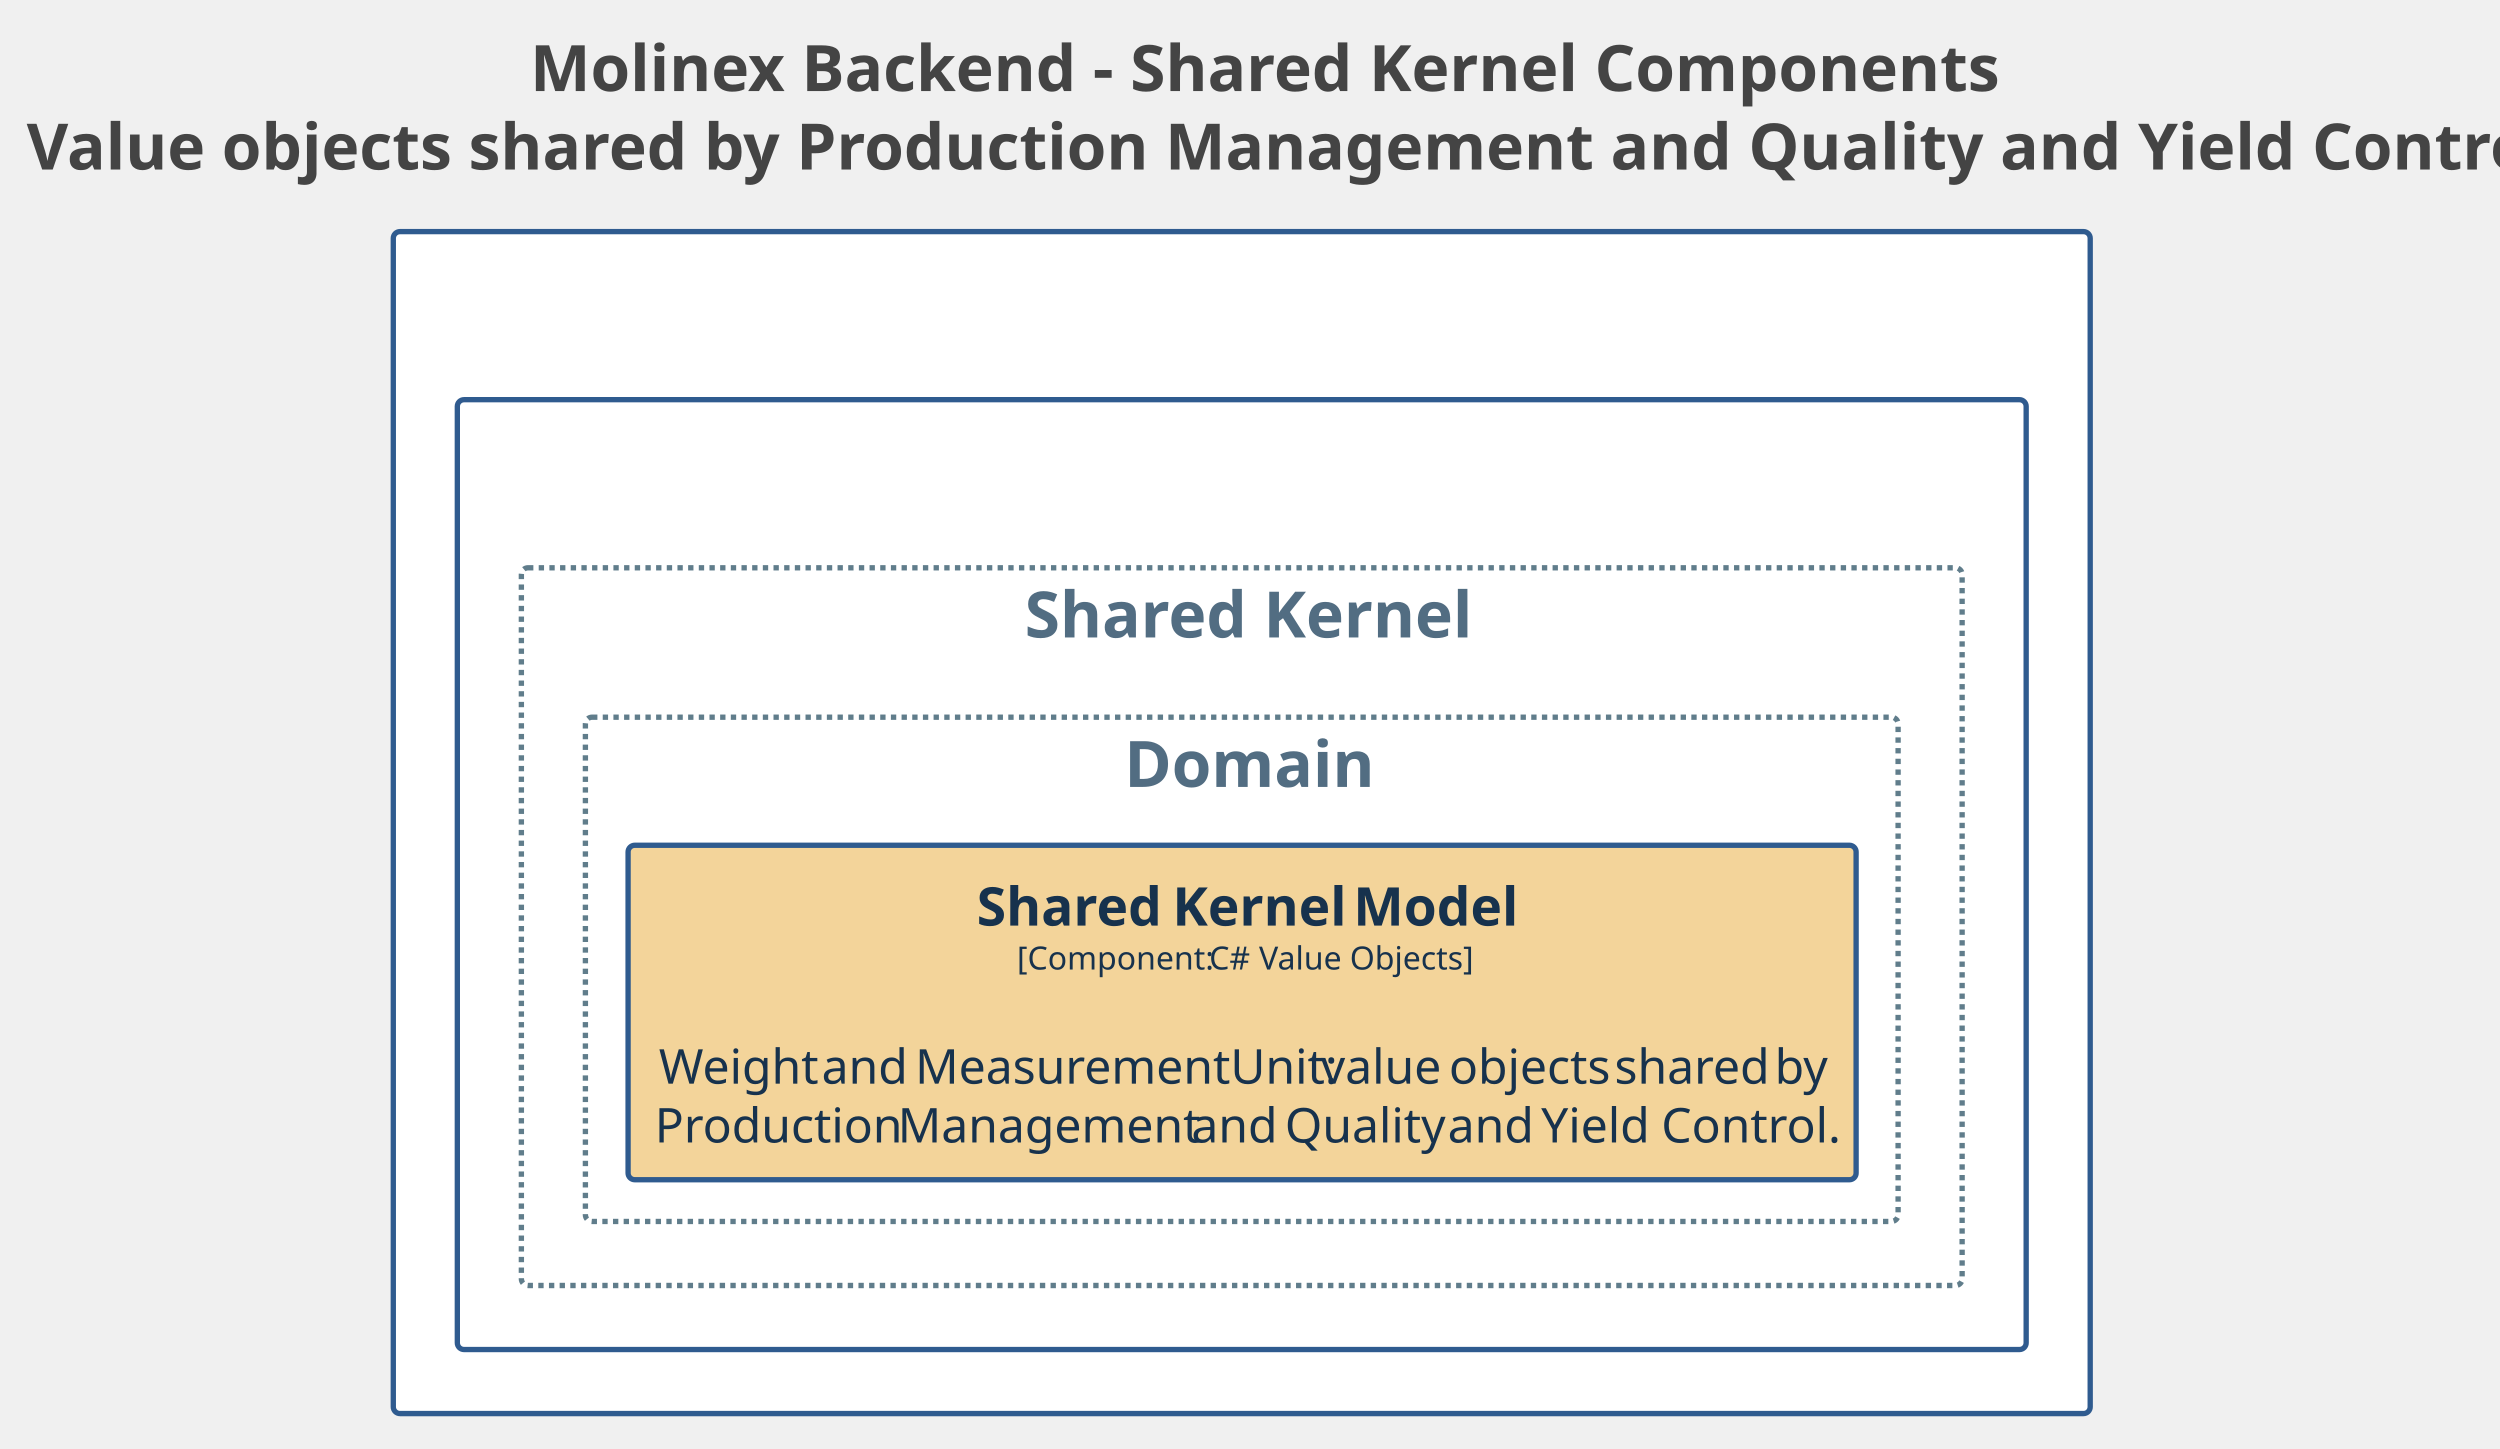
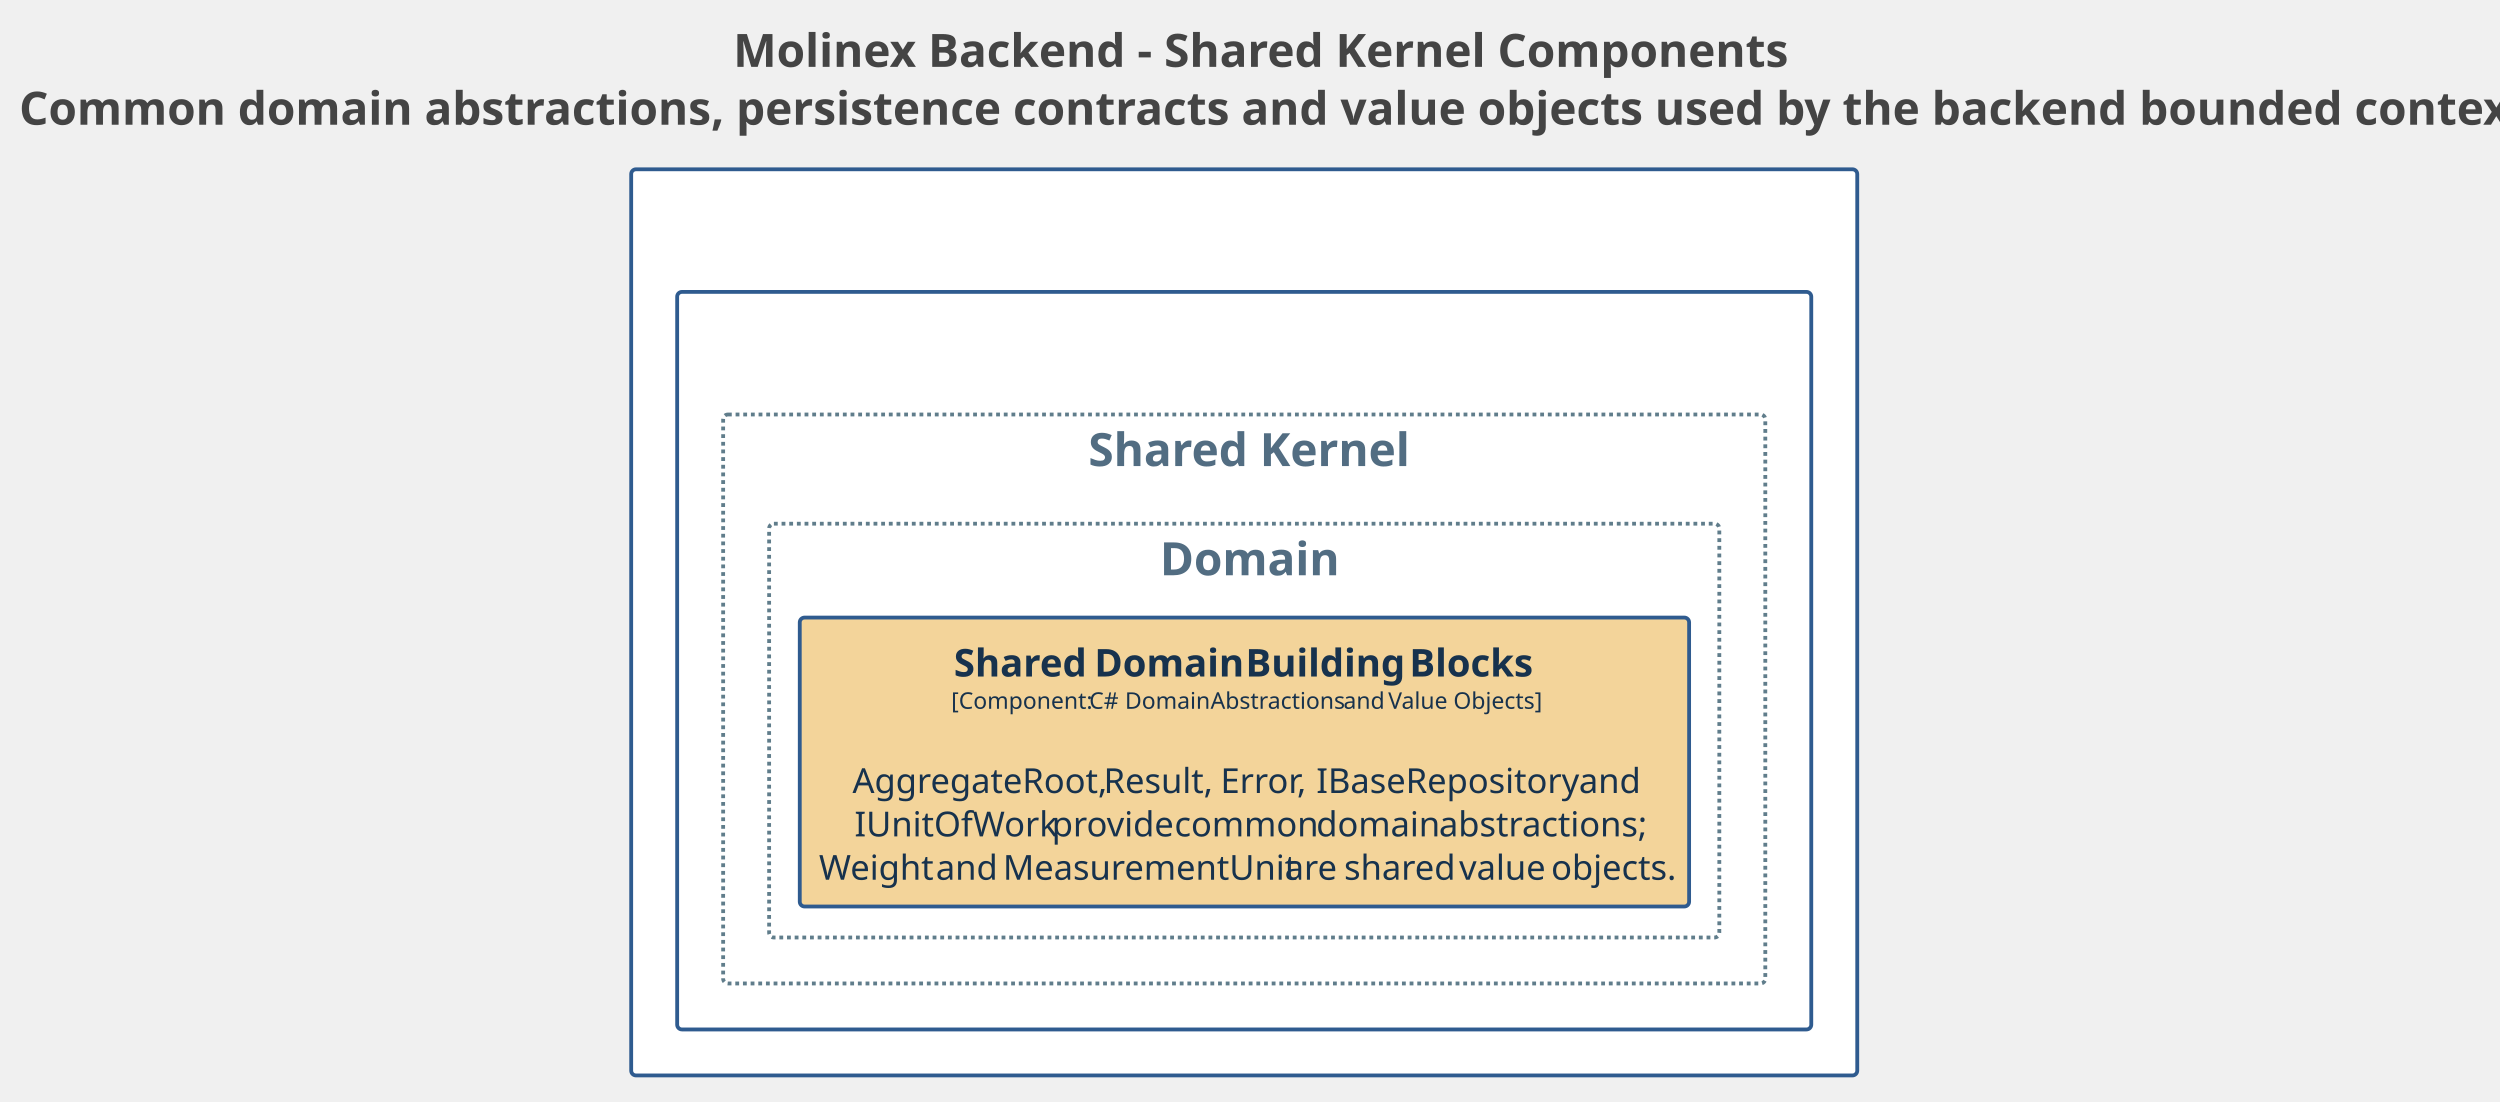
- <svg xmlns="http://www.w3.org/2000/svg" version="1.1" data-diagram-type="DESCRIPTION" style="width:937px;height:543px;background:#FFFFFF;" width="937px" height="543px" viewBox="0 0 937 543" zoomAndPan="magnify" preserveAspectRatio="none" contentStyleType="text/css">
+ <svg xmlns="http://www.w3.org/2000/svg" version="1.1" data-diagram-type="DESCRIPTION" style="width:1305px;height:575px;background:#FFFFFF;" width="1305px" height="575px" viewBox="0 0 1305 575" zoomAndPan="magnify" preserveAspectRatio="none" contentStyleType="text/css">
  <defs />
  <g font-family="sans-serif" lengthAdjust="spacing">
    <g class="title" data-source-line="1">
-       <text x="198.689" y="34.129" fill="#444" font-size="24" textLength="533.438" font-weight="700">Molinex Backend - Shared Kernel Components</text>
-       <text x="10" y="63.531" fill="#444" font-size="24" textLength="910.816" font-weight="700">Value objects shared by Production Management and Quality and Yield Control.</text>
+       <text x="382.762" y="34.914" fill="#444" font-size="24" textLength="533.438" font-weight="700">Molinex Backend - Shared Kernel Components</text>
+       <text x="10" y="65.102" fill="#444" font-size="24" textLength="1278.961" font-weight="700">Common domain abstractions, persistence contracts and value objects used by the backend bounded contexts.</text>
    </g>
    <g class="cluster" data-qualified-name="Molinex Platform.n.size.12..Software System...size." id="ent0001" data-source-line="72">
-       <rect x="147.408" y="86.805" width="636" height="443" fill="#FFF" style="stroke:#2F5B8F;stroke-width:2;" rx="2.5" ry="2.5" />
-       <text x="392.898" y="106.901" fill="#FFF" font-size="18" textLength="145.02" font-weight="700">Molinex Platform</text>
-       <text x="413.061" y="122.921" fill="#FFF" font-size="12" textLength="104.695" font-weight="700">[Software System]</text>
+       <rect x="329.48" y="88.375" width="640" height="473" fill="#FFF" style="stroke:#2F5B8F;stroke-width:2;" rx="2.5" ry="2.5" />
+       <text x="576.971" y="109.061" fill="#FFF" font-size="18" textLength="145.02" font-weight="700">Molinex Platform</text>
+       <text x="597.133" y="125.473" fill="#FFF" font-size="12" textLength="104.695" font-weight="700">[Software System]</text>
    </g>
    <g class="cluster" data-qualified-name="Molinex Platform.n.size.12..Software System...size..RESTful API.n.size.12..Container. C.. ASP.NET Core and Entity Framework Core...size." id="ent0002" data-source-line="73">
-       <rect x="171.408" y="149.805" width="588" height="356" fill="#FFF" style="stroke:#2F5B8F;stroke-width:2;" rx="2.5" ry="2.5" />
-       <text x="412.907" y="169.901" fill="#FFF" font-size="18" textLength="105.003" font-weight="700">RESTful API</text>
-       <text x="297.716" y="185.921" fill="#FFF" font-size="12" textLength="335.385" font-weight="700">[Container: C#, ASP.NET Core and Entity Framework Core]</text>
+       <rect x="353.48" y="152.375" width="592" height="385" fill="#FFF" style="stroke:#2F5B8F;stroke-width:2;" rx="2.5" ry="2.5" />
+       <text x="596.979" y="173.061" fill="#FFF" font-size="18" textLength="105.003" font-weight="700">RESTful API</text>
+       <text x="481.788" y="189.473" fill="#FFF" font-size="12" textLength="335.385" font-weight="700">[Container: C#, ASP.NET Core and Entity Framework Core]</text>
    </g>
-     <g class="cluster" data-qualified-name="Molinex Platform.n.size.12..Software System...size..RESTful API.n.size.12..Container. C.. ASP.NET Core and Entity Framework Core...size..groupU2hhcmVkIEtlcm5lbA.." id="ent0003" data-source-line="74">
-       <rect x="195.408" y="212.805" width="540" height="269" fill="#FFF" style="stroke:#607D8B;stroke-width:2;stroke-dasharray:2,2;" rx="2.5" ry="2.5" />
-       <text x="384.045" y="238.934" fill="#526D82" font-size="24" textLength="162.727" font-weight="700">Shared Kernel</text>
+     <g class="cluster" data-qualified-name="Molinex Platform.n.size.12..Software System...size..RESTful API.n.size.12..Container. C.. ASP.NET Core and Entity Framework Core...size..group78" id="ent0003" data-source-line="74">
+       <rect x="377.48" y="216.375" width="544" height="297" fill="#FFF" style="stroke:#607D8B;stroke-width:2;stroke-dasharray:2,2;" rx="2.5" ry="2.5" />
+       <text x="568.117" y="243.289" fill="#526D82" font-size="24" textLength="162.727" font-weight="700">Shared Kernel</text>
    </g>
-     <g class="cluster" data-qualified-name="Molinex Platform.n.size.12..Software System...size..RESTful API.n.size.12..Container. C.. ASP.NET Core and Entity Framework Core...size..groupU2hhcmVkIEtlcm5lbA...groupU2hhcmVkIEtlcm5lbC9Eb21haW4." id="ent0004" data-source-line="75">
-       <rect x="219.408" y="268.805" width="492" height="189" fill="#FFF" style="stroke:#607D8B;stroke-width:2;stroke-dasharray:2,2;" rx="2.5" ry="2.5" />
-       <text x="421.404" y="294.934" fill="#526D82" font-size="24" textLength="88.008" font-weight="700">Domain</text>
+     <g class="cluster" data-qualified-name="Molinex Platform.n.size.12..Software System...size..RESTful API.n.size.12..Container. C.. ASP.NET Core and Entity Framework Core...size..group78.group79" id="ent0004" data-source-line="75">
+       <rect x="401.48" y="273.375" width="496" height="216" fill="#FFF" style="stroke:#607D8B;stroke-width:2;stroke-dasharray:2,2;" rx="2.5" ry="2.5" />
+       <text x="605.477" y="300.289" fill="#526D82" font-size="24" textLength="88.008" font-weight="700">Domain</text>
    </g>
-     <g class="entity" data-qualified-name="Molinex Platform.n.size.12..Software System...size..RESTful API.n.size.12..Container. C.. ASP.NET Core and Entity Framework Core...size..groupU2hhcmVkIEtlcm5lbA...groupU2hhcmVkIEtlcm5lbC9Eb21haW4..MolinexPlatform.RESTfulAPI.SharedKernelModel" id="ent0005" data-source-line="76">
-       <rect x="235.408" y="316.805" width="460.262" height="125.358" fill="#F3D49A" style="stroke:#2F5B8F;stroke-width:2;" rx="2.5" ry="2.5" />
-       <text x="366.071" y="346.912" fill="#17324D" font-size="20" textLength="67.803" font-weight="700">Shared</text>
-       <text x="433.874" y="346.912" fill="#17324D" font-size="20" font-weight="700"> </text>
-       <text x="439.431" y="346.912" fill="#17324D" font-size="20" textLength="62.246" font-weight="700">Kernel</text>
-       <text x="501.677" y="346.912" fill="#17324D" font-size="20" font-weight="700"> </text>
-       <text x="507.233" y="346.912" fill="#17324D" font-size="20" textLength="57.773" font-weight="700">Model</text>
-       <text x="381.161" y="363.371" fill="#17324D" font-size="12" textLength="68.707">[Component:</text>
-       <text x="449.868" y="363.371" fill="#17324D" font-size="12"> </text>
-       <text x="453.202" y="363.371" fill="#17324D" font-size="12" textLength="15.34">C#</text>
-       <text x="468.542" y="363.371" fill="#17324D" font-size="12"> </text>
-       <text x="471.876" y="363.371" fill="#17324D" font-size="12" textLength="30.691">Value</text>
-       <text x="502.567" y="363.371" fill="#17324D" font-size="12"> </text>
-       <text x="505.901" y="363.371" fill="#17324D" font-size="12" textLength="44.016">Objects]</text>
-       <text x="463.039" y="384.104" fill="#17324D" font-size="18"> </text>
-       <text x="246.924" y="406.156" fill="#17324D" font-size="18" textLength="56.021">Weight</text>
-       <text x="302.946" y="406.156" fill="#17324D" font-size="18"> </text>
-       <text x="307.947" y="406.156" fill="#17324D" font-size="18" textLength="30.032">and</text>
-       <text x="337.979" y="406.156" fill="#17324D" font-size="18"> </text>
-       <text x="342.98" y="406.156" fill="#17324D" font-size="18" textLength="147.059">MeasurementUnit:</text>
-       <text x="490.039" y="406.156" fill="#17324D" font-size="18"> </text>
-       <text x="495.04" y="406.156" fill="#17324D" font-size="18" textLength="43.031">value</text>
-       <text x="538.071" y="406.156" fill="#17324D" font-size="18"> </text>
-       <text x="543.072" y="406.156" fill="#17324D" font-size="18" textLength="57.032">objects</text>
-       <text x="600.104" y="406.156" fill="#17324D" font-size="18"> </text>
-       <text x="605.105" y="406.156" fill="#17324D" font-size="18" textLength="55.037">shared</text>
-       <text x="660.142" y="406.156" fill="#17324D" font-size="18"> </text>
-       <text x="665.143" y="406.156" fill="#17324D" font-size="18" textLength="19.011">by</text>
-       <text x="245.408" y="428.208" fill="#17324D" font-size="18" textLength="86.054">Production</text>
-       <text x="331.462" y="428.208" fill="#17324D" font-size="18"> </text>
-       <text x="336.463" y="428.208" fill="#17324D" font-size="18" textLength="105.064">Management</text>
-       <text x="441.527" y="428.208" fill="#17324D" font-size="18"> </text>
-       <text x="446.528" y="428.208" fill="#17324D" font-size="18" textLength="30.032">and</text>
-       <text x="476.561" y="428.208" fill="#17324D" font-size="18"> </text>
-       <text x="481.562" y="428.208" fill="#17324D" font-size="18" textLength="56.021">Quality</text>
-       <text x="537.583" y="428.208" fill="#17324D" font-size="18"> </text>
-       <text x="542.584" y="428.208" fill="#17324D" font-size="18" textLength="30.032">and</text>
-       <text x="572.616" y="428.208" fill="#17324D" font-size="18"> </text>
-       <text x="577.617" y="428.208" fill="#17324D" font-size="18" textLength="40.025">Yield</text>
-       <text x="617.643" y="428.208" fill="#17324D" font-size="18"> </text>
-       <text x="622.644" y="428.208" fill="#17324D" font-size="18" textLength="63.026">Control.</text>
+     <g class="entity" data-qualified-name="Molinex Platform.n.size.12..Software System...size..RESTful API.n.size.12..Container. C.. ASP.NET Core and Entity Framework Core...size..group78.group79.MolinexPlatform.RESTfulAPI.SharedDomainBuildingBlocks" id="ent0005" data-source-line="76">
+       <rect x="417.48" y="322.375" width="464.234" height="150.813" fill="#F3D49A" style="stroke:#2F5B8F;stroke-width:2;" rx="2.5" ry="2.5" />
+       <text x="497.908" y="353.137" fill="#17324D" font-size="20" textLength="67.803" font-weight="700">Shared</text>
+       <text x="565.711" y="353.137" fill="#17324D" font-size="20" font-weight="700"> </text>
+       <text x="571.268" y="353.137" fill="#17324D" font-size="20" textLength="73.34" font-weight="700">Domain</text>
+       <text x="644.607" y="353.137" fill="#17324D" font-size="20" font-weight="700"> </text>
+       <text x="650.164" y="353.137" fill="#17324D" font-size="20" textLength="79.98" font-weight="700">Building</text>
+       <text x="730.145" y="353.137" fill="#17324D" font-size="20" font-weight="700"> </text>
+       <text x="735.701" y="353.137" fill="#17324D" font-size="20" textLength="65.586" font-weight="700">Blocks</text>
+       <text x="496.519" y="369.988" fill="#17324D" font-size="12" textLength="68.707">[Component:</text>
+       <text x="565.226" y="369.988" fill="#17324D" font-size="12"> </text>
+       <text x="568.56" y="369.988" fill="#17324D" font-size="12" textLength="15.34">C#</text>
+       <text x="583.899" y="369.988" fill="#17324D" font-size="12"> </text>
+       <text x="587.233" y="369.988" fill="#17324D" font-size="12" textLength="41.35">Domain</text>
+       <text x="628.583" y="369.988" fill="#17324D" font-size="12"> </text>
+       <text x="631.917" y="369.988" fill="#17324D" font-size="12" textLength="66.029">Abstractions</text>
+       <text x="697.946" y="369.988" fill="#17324D" font-size="12"> </text>
+       <text x="701.28" y="369.988" fill="#17324D" font-size="12" textLength="20.021">and</text>
+       <text x="721.302" y="369.988" fill="#17324D" font-size="12"> </text>
+       <text x="724.636" y="369.988" fill="#17324D" font-size="12" textLength="30.691">Value</text>
+       <text x="755.327" y="369.988" fill="#17324D" font-size="12"> </text>
+       <text x="758.661" y="369.988" fill="#17324D" font-size="12" textLength="44.016">Objects]</text>
+       <text x="647.097" y="391.311" fill="#17324D" font-size="18"> </text>
+       <text x="444.993" y="413.951" fill="#17324D" font-size="18" textLength="126.088">AggregateRoot,</text>
+       <text x="571.081" y="413.951" fill="#17324D" font-size="18"> </text>
+       <text x="576.082" y="413.951" fill="#17324D" font-size="18" textLength="56.021">Result,</text>
+       <text x="632.103" y="413.951" fill="#17324D" font-size="18"> </text>
+       <text x="637.104" y="413.951" fill="#17324D" font-size="18" textLength="45">Error,</text>
+       <text x="682.104" y="413.951" fill="#17324D" font-size="18"> </text>
+       <text x="687.105" y="413.951" fill="#17324D" font-size="18" textLength="132.064">IBaseRepository</text>
+       <text x="819.169" y="413.951" fill="#17324D" font-size="18"> </text>
+       <text x="824.17" y="413.951" fill="#17324D" font-size="18" textLength="30.032">and</text>
+       <text x="446.021" y="436.592" fill="#17324D" font-size="18" textLength="98.007">IUnitOfWork</text>
+       <text x="544.028" y="436.592" fill="#17324D" font-size="18"> </text>
+       <text x="549.029" y="436.592" fill="#17324D" font-size="18" textLength="59.036">provide</text>
+       <text x="608.065" y="436.592" fill="#17324D" font-size="18"> </text>
+       <text x="613.066" y="436.592" fill="#17324D" font-size="18" textLength="69.021">common</text>
+       <text x="682.086" y="436.592" fill="#17324D" font-size="18"> </text>
+       <text x="687.087" y="436.592" fill="#17324D" font-size="18" textLength="59.036">domain</text>
+       <text x="746.124" y="436.592" fill="#17324D" font-size="18"> </text>
+       <text x="751.125" y="436.592" fill="#17324D" font-size="18" textLength="102.05">abstractions;</text>
+       <text x="427.48" y="459.232" fill="#17324D" font-size="18" textLength="56.021">Weight</text>
+       <text x="483.502" y="459.232" fill="#17324D" font-size="18"> </text>
+       <text x="488.503" y="459.232" fill="#17324D" font-size="18" textLength="30.032">and</text>
+       <text x="518.535" y="459.232" fill="#17324D" font-size="18"> </text>
+       <text x="523.536" y="459.232" fill="#17324D" font-size="18" textLength="142.058">MeasurementUnit</text>
+       <text x="665.594" y="459.232" fill="#17324D" font-size="18"> </text>
+       <text x="670.595" y="459.232" fill="#17324D" font-size="18" textLength="26.016">are</text>
+       <text x="696.61" y="459.232" fill="#17324D" font-size="18"> </text>
+       <text x="701.611" y="459.232" fill="#17324D" font-size="18" textLength="55.037">shared</text>
+       <text x="756.648" y="459.232" fill="#17324D" font-size="18"> </text>
+       <text x="761.649" y="459.232" fill="#17324D" font-size="18" textLength="43.031">value</text>
+       <text x="804.681" y="459.232" fill="#17324D" font-size="18"> </text>
+       <text x="809.682" y="459.232" fill="#17324D" font-size="18" textLength="62.033">objects.</text>
    </g>
  </g>
</svg>
